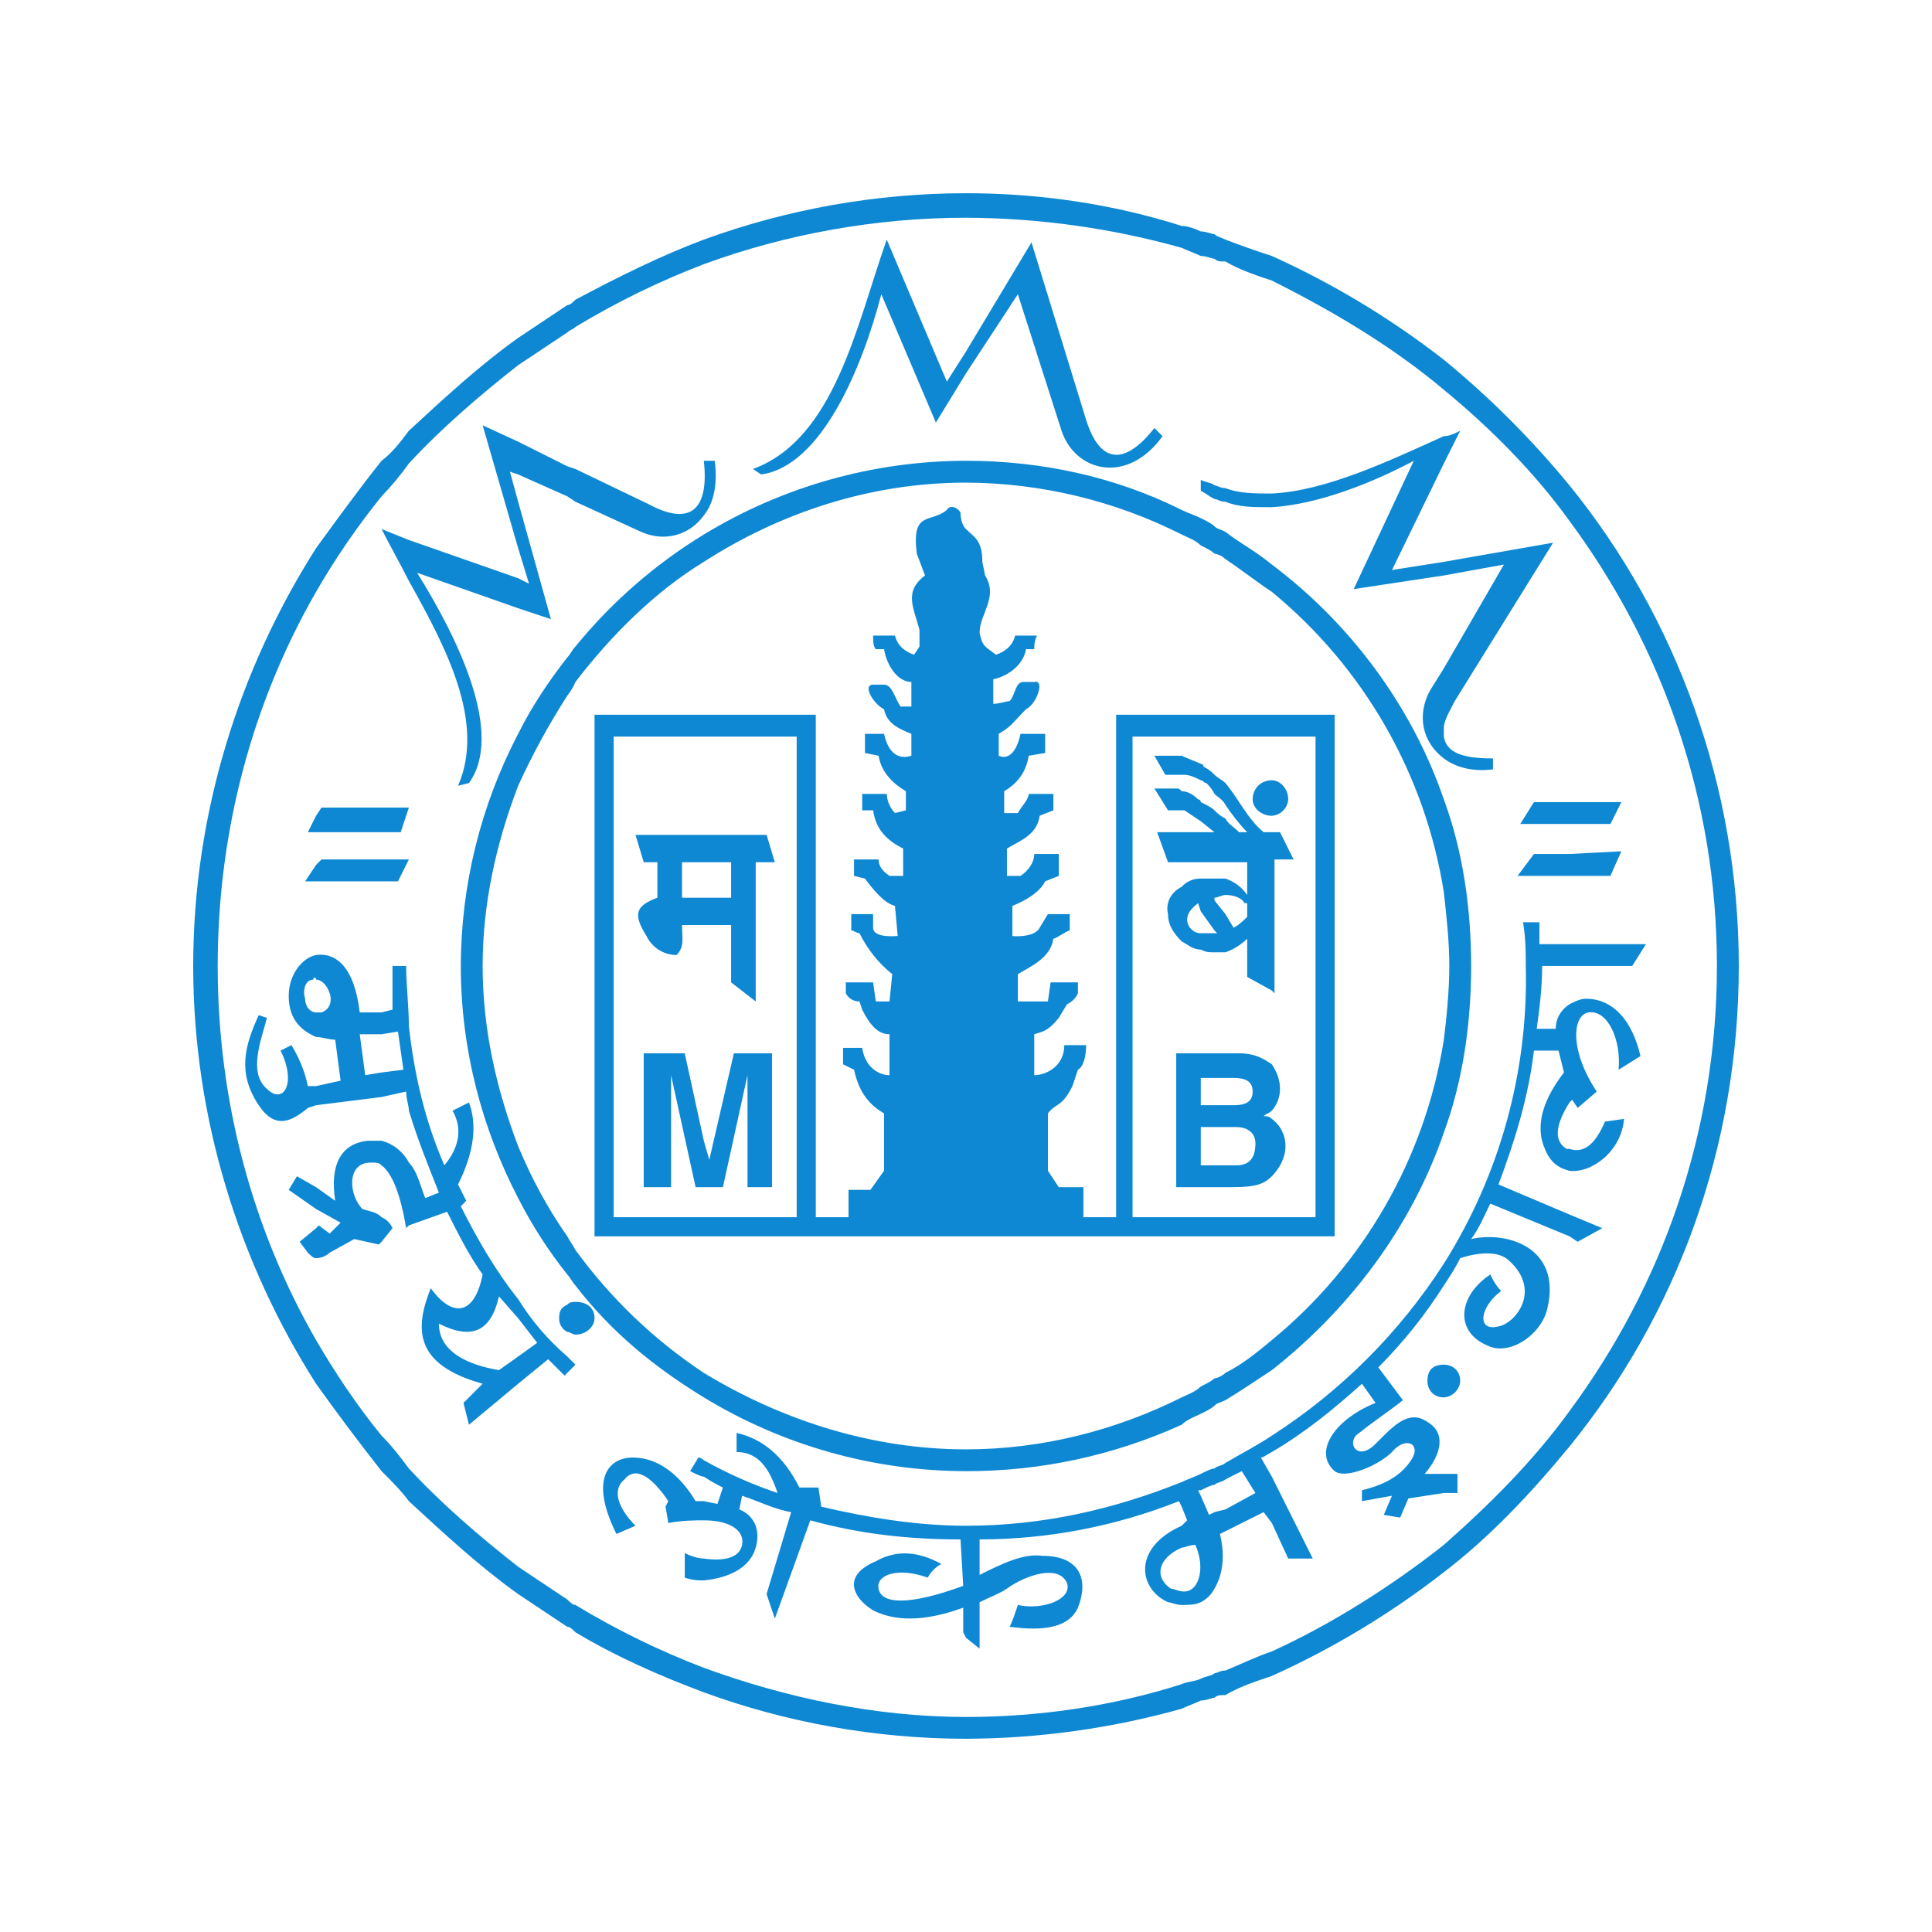
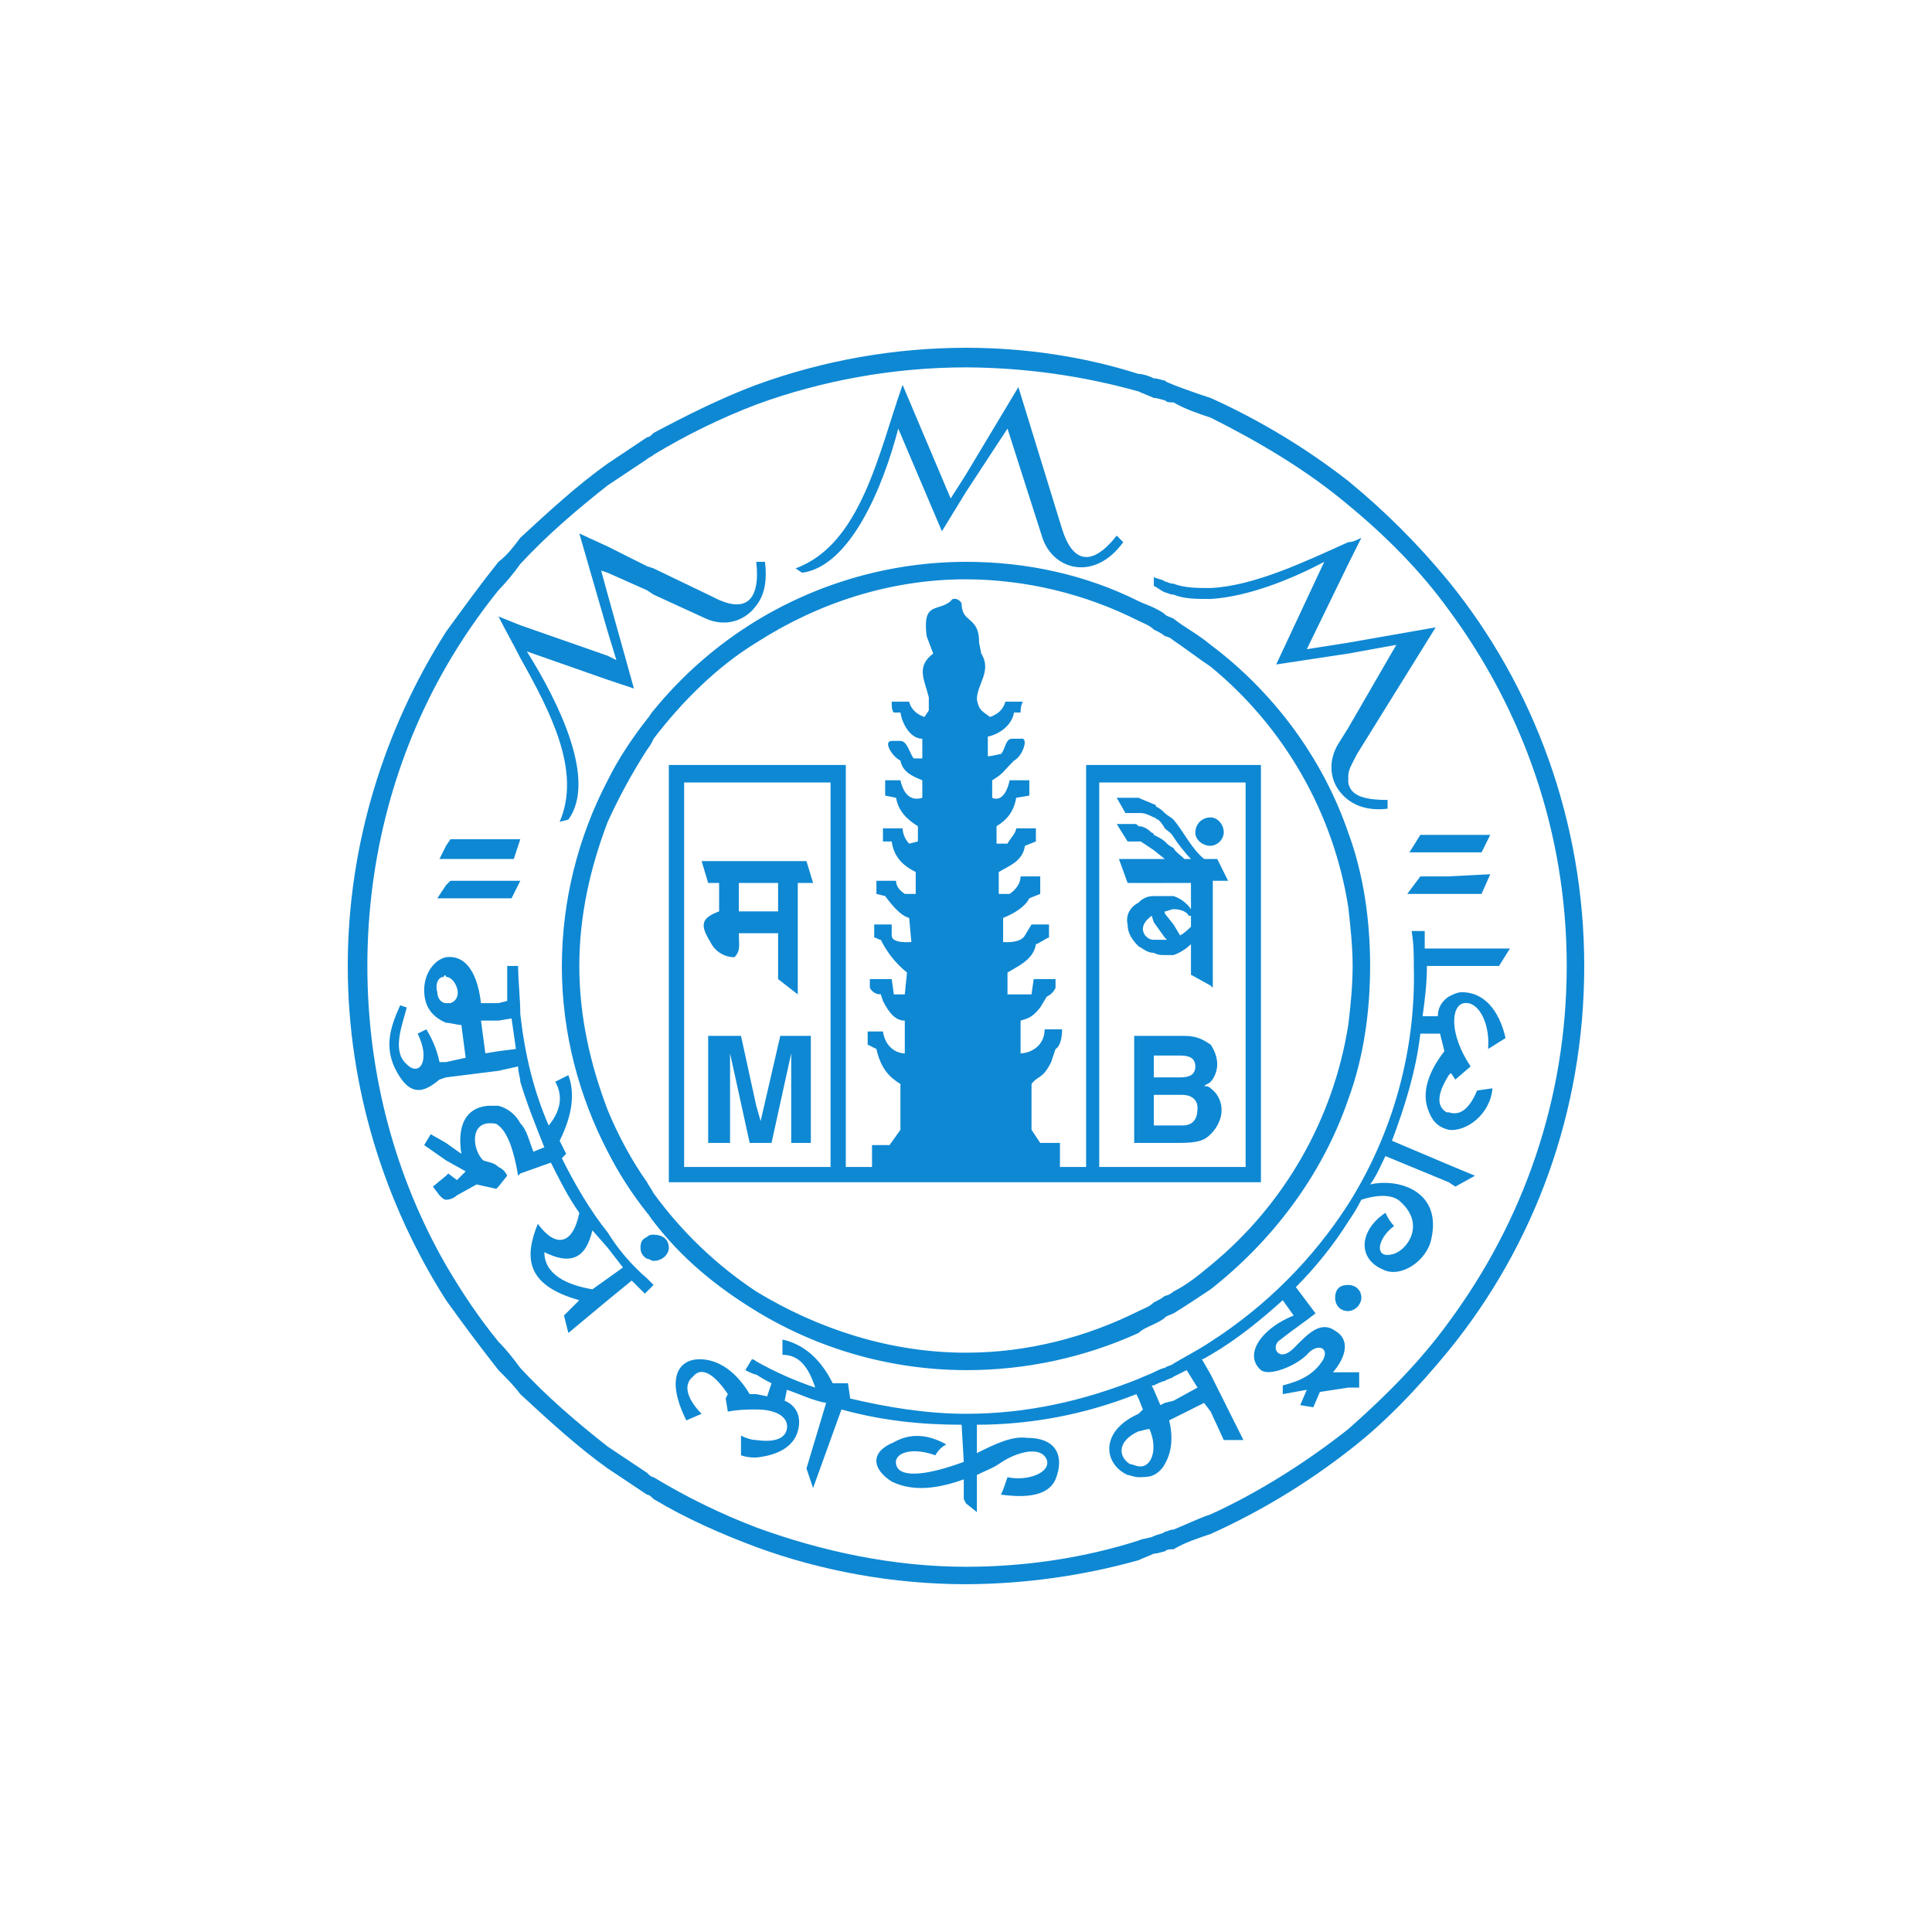
<svg xmlns="http://www.w3.org/2000/svg" width="300" height="300" viewBox="0 0 300 300">
-   <svg x="30" y="30" width="240" height="240" viewBox="0 0 42.819 42.818" preserveAspectRatio="xMidYMid meet">
+   <svg x="54" y="54" width="192" height="192" viewBox="0 0 42.819 42.818" preserveAspectRatio="xMidYMid meet">
    <defs>
      <clipPath id="a">
        <path d="M14.627 780.973h622.346V14.627H14.627Z" />
      </clipPath>
      <clipPath id="b">
        <path d="M0 795.975h651.96V.015H0Z" />
      </clipPath>
    </defs>
    <g clip-path="url(#a)" transform="matrix(1.25 0 0 -1.25 -76.715 940.05)">
      <g clip-path="url(#b)">
        <path d="M0 0c2.36-2.905 3.753-6.657 3.753-10.651 0-4.055-1.393-7.748-3.753-10.652v.786c2.058 2.784 3.268 6.173 3.268 9.866 0 3.691-1.21 7.08-3.268 9.864zm0-16.643.182-.121.545.301L0-16.16Zm0 1.452c.484-.06 1.15.424 1.21 1.15l-.423-.06c-.182-.424-.424-.727-.787-.605Zm0 1.514.061.06.121-.181.423.363C0-12.527.061-11.741.423-11.681c.425.061.727-.605.666-1.27l.485.302c-.182.787-.605 1.271-1.211 1.271-.121 0-.242-.06-.363-.122zm0 3.026h1.392l.303.483H0Zm0 1.996h.908l.242.545L0-8.17Zm0 1.151h.908l.242.484H0ZM-2.784 2.784A20 20 0 0 0 0 0v-.787C-.787.303-1.755 1.271-2.784 2.119zM0-21.303c-.847-1.029-1.755-1.998-2.784-2.785v.606c1.029.908 1.997 1.876 2.784 2.965zM0-7.02v-.484h-1.09l.303.484zm0-1.15v-.485h-1.15l.363.485zm0-1.998v-.483h-.605c0-.485-.061-.969-.121-1.393h.423c0 .242.121.424.303.544v-2.177c-.303-.485-.363-.848-.061-1.029H0v-.485c-.242.061-.424.182-.544.485-.243.544 0 1.15.423 1.694l-.121.485h-.545c-.121-1.029-.423-1.998-.786-2.967L0-16.16v-.483l-1.755.725c-.12-.242-.242-.545-.424-.786.787.182 1.997-.181 1.695-1.513-.121-.605-.848-1.09-1.331-.848-.727.303-.666 1.09.06 1.575.06-.122.122-.243.241-.364-.483-.363-.544-.908-.059-.786.363.06.968.786.241 1.452-.241.242-.726.182-1.089.06-.121-.242-.242-.423-.363-.605v.484a11.8 11.8 0 0 1 1.816 6.598c0 .302 0 .604-.061.968h.363v-.485zm-2.784-12.164h.302v.424h-.302zm0 2.119v.725c.182 0 .363-.121.363-.362a.39.39 0 0 0-.363-.363m0 5.869c.424 1.15.605 2.422.605 3.693S-2.36-8.11-2.784-6.96v-2.058c.06-.545.121-1.089.121-1.633 0-.545-.061-1.151-.121-1.635zm0 8.292v.484c.06-.363.424-.484 1.089-.484v-.242c-.484-.061-.847.06-1.089.242m0 .666v1.331l1.331 2.3-1.331-.242v.302l2.421.424-2.179-3.51c-.121-.243-.242-.424-.242-.605m0 5.871.363.726c-.121-.061-.242-.121-.363-.121Zm-3.812 4.599a18.8 18.8 0 0 0 3.812-2.3v-.665c-1.149.968-2.482 1.754-3.812 2.42zm3.812-29.172a18.8 18.8 0 0 0-3.812-2.299v.544c1.33.606 2.663 1.453 3.812 2.361zm0 25.178V.485l-1.149-2.361 1.149.181v-.302l-1.997-.302L-3.45.545C-4.358.061-5.568-.423-6.596-.484v.303c1.21.06 2.602.726 3.812 1.271m0-5.145v-1.997c-.483.363-.605.969-.302 1.513zm0-2.905c-.726 2.118-2.118 3.934-3.812 5.205v-.605a10.8 10.8 0 0 0 3.812-6.658zm0-5.326v-2.058c-.726-2.119-2.118-3.933-3.812-5.265v.666a10.8 10.8 0 0 1 3.812 6.657m0-4.963a12.7 12.7 0 0 0-3.812-3.812v-.363c.725.423 1.392.967 1.997 1.513l.302-.424c-.907-.364-1.392-1.089-.907-1.513.241-.182.968.121 1.271.424.302.363.666.181.423-.182-.242-.364-.605-.545-1.089-.666v-.241l.666.12-.182-.424.363-.06.181.424.787.121v.424h-.424c.364.423.484.907.06 1.15-.423.301-.785-.122-1.149-.485-.423-.423-.666.061-.363.242.302.243.666.484.969.726l-.545.727a10.6 10.6 0 0 1 1.452 1.815zm0-2.239q-.364 0-.364-.362c0-.182.122-.363.364-.363zm-3.812-3.509.363-.788h.544l-.907 1.815zm0 6.354v.423h.968v10.652h-.968v.485h1.392v-11.56zm0 1.331c.181.182.302.423.302.666a.74.74 0 0 1-.302.605zm0 1.453a.74.74 0 0 1 .181.484q0 .272-.181.544zm0 2.663v3.509h.181l.302-.604h-.424v-2.966zm0 3.873v.787c.181 0 .363-.182.363-.424a.39.39 0 0 0-.363-.363m-1.029 12.77a20 20 0 0 1 1.029-.363v-.545c-.364.121-.726.243-1.029.423Zm1.029-31.834c-.364-.122-.726-.242-1.029-.424v.545c.303.12.665.302 1.029.423zm0 26.206v-.303c-.425 0-.726 0-1.029.121v.302c.303-.12.665-.12 1.029-.12m0-1.574v-.605c-.364.242-.666.484-1.029.726v.605c.303-.242.665-.423 1.029-.726m-1.029-3.328h1.029v-.485h-1.029zm1.029-1.453v-.787c-.243 0-.425.182-.425.363 0 .242.182.424.425.424m0-1.151h-.182c-.364.303-.544.727-.847 1.09v-.483c.121-.183.303-.424.483-.607h-.18c-.122.122-.243.183-.303.303v-.968h.483v-.726a.94.94 0 0 1-.483.363v-.363c.181 0 .363-.061.423-.182h.06v-.303c-.06-.06-.18-.181-.302-.241l-.181.302v-.847c.181.061.363.181.483.302v-.847l.546-.302zm0-5.144v-1.028c-.061-.061-.122-.061-.182-.121.06 0 .121 0 .182-.061v-1.271c-.182-.182-.364-.242-.908-.242h-.121v.484h.242c.303 0 .423.181.423.484 0 .242-.182.364-.423.364h-.242v.484h.181c.242 0 .423.061.423.303 0 .241-.181.302-.423.302h-.181v.545h.303c.362 0 .544-.121.726-.243m-1.029-3.389h1.029v-.423h-1.029zm1.029-2.723v-.666c-.364-.241-.726-.484-1.029-.666v.605c.363.182.665.424 1.029.727m0-2.118v-.363c-.122-.061-.182-.122-.243-.122l.243-.424v-1.027l-.182.241-.847-.424v.484l.665.364-.302.484-.363-.182v.364c.303.181.665.363 1.029.605M-7.867 5.568c.06-.061.12-.061.242-.121v-.485c-.122 0-.182 0-.242.061zm.242-32.379c-.122 0-.182 0-.242-.06v.544c.06 0 .12.061.242.061zm0 26.75v-.302c-.122 0-.182.061-.242.061V0c.06 0 .12-.061.242-.061m0-.968v-.605a.46.46 0 0 1-.242.121v.605c.06-.06.12-.06.242-.121m-.242-4.054h.242v-.485h-.242zm.242-1.514v-.483c-.061.12-.182.18-.242.241v.424c.06-.061.181-.121.242-.182m0-.787v-.968h-.242v.665h.06-.06v.485a.8.8 0 0 1 .242-.182m0-1.331v-.363c-.061 0-.182-.061-.242-.061v.424zm0-.787v-.847h-.242v.423h.06l-.06.061v.666zm-.242-3.086h.242v-.545h-.242zm0-1.15h.242v-.484h-.242zm0-1.332h.242v-.484h-.242zm0-1.15h.242v-.423h-.242zm.242-3.45v-.605c-.122-.06-.182-.06-.242-.121v.606c.06 0 .181.06.242.12m0-1.996v-.364c-.061-.06-.182-.06-.242-.121v.363c.06.061.181.061.242.122m0-1.03v-.484l-.122-.06c.122-.485.061-.907-.12-1.211v1.695zm-.546 28.324c.122 0 .244-.06.304-.06v-.545c-.06 0-.182.061-.304.061zm.304-32.499c-.06 0-.182-.061-.304-.061v.484c.122.061.244.061.304.121zm0 26.871v-.302c-.122.059-.182.121-.304.181v.242c.122-.06.244-.06.304-.121m0-.908v-.605c-.06.061-.182.121-.304.182v.605c.122-.061.244-.121.304-.182m-.304-4.175h.304v-.485h-.304zm.304-1.332v-.424c-.06.121-.122.182-.182.242-.061 0-.061.061-.122.061v.364c.061 0 .061-.062.061-.062a.8.8 0 0 0 .243-.181m0-.787v-.485l-.304.243v.424c.122-.06.244-.121.304-.182m-.304-.485h.304v-.666h-.304zm.304-1.028v-1.15l-.304.424v.726zm0-1.211v-.423c-.122 0-.182 0-.304.061v.362zm-.304-2.662h.304v-.545h-.304zm0-1.15h.304v-.484h-.304zm0-1.332h.304v-.484h-.304zm0-1.15h.304v-.423h-.304zm.304-3.57v-.606c-.06-.061-.182-.121-.304-.181v.605c.122.061.244.122.304.182m0-1.998v-.363c-.06 0-.182-.06-.304-.121v.364c.122.06.244.12.304.12m0-.968v-1.695a.7.7 0 0 0-.304-.302v2.36l.182-.424zM-8.594 5.75c.121 0 .303-.061.423-.122v-.544c-.12.061-.302.121-.423.181zm.423-32.682c-.12-.061-.302-.121-.423-.182v.545c.121.06.303.06.423.121zm0 27.053v-.242.303zm0-.847v-.605c-.12.12-.302.181-.423.242v.544c.121-.06.303-.121.423-.181m-.423-4.357h.423v-.485h-.423zm.423-1.089v-.364c-.12.06-.242.121-.362.121h-.061v.423c.121-.06.303-.121.423-.18m0-.848v-.424l-.362.242h-.061v.423q.181 0 .364-.181s.059 0 .059-.06m-.423-.667h.423v-.666h-.423zm.423-1.028v-.726l-.059.181q-.364-.272-.183-.544c.061-.061.122-.122.242-.122v-.362c-.181 0-.302.12-.423.181v1.21a.55.55 0 0 0 .423.182m-.423-3.873h.423v-2.966h-.423zm0-3.632h.423v-.423h-.423zm.423-3.752v-.605c-.12-.061-.302-.122-.423-.242v.606c.121.06.303.12.423.241m0-1.936v-.364h-.059l.059-.121v-2.36c-.12-.061-.302-.061-.423-.061v.303c.364-.061.545.484.303 1.029-.122 0-.242-.061-.303-.061v.485l.121.12-.121.303v.545c.121.06.303.12.423.182m-5.204 28.383c1.633 0 3.268-.242 4.781-.725v-.485a18 18 0 0 1-4.781.667zm4.781-33.589a18 18 0 0 0-4.781-.665v.483c1.633 0 3.268.243 4.781.727zm0 26.569v-.544a10.7 10.7 0 0 1-4.781 1.15v.484c1.695 0 3.328-.363 4.781-1.09m0-4.538h-1.453V-16.22h-.725v.666h-.546l-.241.363v1.271c.182.243.302.122.544.606l.121.363c.122.06.182.302.182.545h-.484c0-.485-.424-.666-.666-.666v.907c.182.06.303.06.544.363l.182.302a.48.48 0 0 1 .242.243v.242h-.605l-.06-.423h-.666v.605c.302.182.726.363.787.786.061 0 .302.182.363.182v.363h-.484l-.183-.302c-.12-.243-.665-.182-.604-.182v.666c.302.121.604.302.726.544l.302.121v.485h-.544c0-.182-.122-.363-.303-.485h-.302v.606c.302.181.666.303.725.726l.304.121v.363h-.546c0-.121-.181-.302-.241-.424h-.303v.484c.303.182.484.424.544.787l.364.061v.424h-.545c-.12-.545-.363-.545-.484-.485v.485c.303.181.303.242.605.545.243.12.424.665.182.605h-.242c-.181 0-.181-.304-.303-.424-.06 0-.242-.061-.363-.061v.545c.303.06.666.303.726.667h.182c0 .059 0 .18.061.301h-.484c-.061-.242-.243-.363-.424-.424-.242.182-.303.182-.364.485 0 .424.424.787.122 1.271l-.061.302c0 .484-.182.545-.363.727v-15.675h4.781v.423h-1.089v10.652h1.089zm0-.909v-.423h-.363l-.242.423zm0-.787v-.423h-.303l-.302.484h.484c.06 0 .06 0 .121-.061m0-.908v-.665h-.303l-.241.665zm0-1.21v-1.21c-.181.181-.303.363-.303.605-.06.242.061.484.303.605m-.121-3.691h.12v-2.966h-.12zm.121-7.625v-.606a11.5 11.5 0 0 0-4.781-1.029v.483c1.695 0 3.328.425 4.781 1.152m0-1.877v-.545l-.061.122a12 12 0 0 0-4.418-.848v-.786c.484.241.969.483 1.393.422.847 0 1.028-.544.786-1.149-.242-.545-1.029-.485-1.513-.424.061.121.122.303.182.484.545-.12 1.21.121 1.089.485-.182.423-.908.182-1.331-.122-.182-.121-.364-.181-.606-.302v-1.029l-.302.242v2.482c1.695 0 3.268.362 4.781.968m0-.968c-1.089-.485-.968-1.393-.303-1.695.061 0 .182-.061.303-.061v.303c-.061 0-.181.06-.242.06-.363.243-.302.666.242.908zm-4.781 25.539 1.15 1.755.968-3.025C-10.954.303-9.804 0-9.018 1.09l-.181.181c-.666-.848-1.21-.786-1.513.181l-1.211 3.934-1.452-2.42zm0-30.26c-1.998 0-3.995.363-5.81 1.029v.544c1.815-.665 3.812-1.09 5.81-1.09zm-5.81 33.226a17 17 0 0 0 5.81 1.028v-.543c-1.998 0-3.995-.364-5.81-1.03zm5.81-2.481-.424-.666-1.332 3.147c-.665-1.877-1.149-4.418-2.965-5.084l.182-.121c1.331.181 2.239 2.361 2.663 3.994l1.209-2.844.667 1.089zm0-2.421V.061c-2.118 0-4.116-.666-5.81-1.756v.606a11.2 11.2 0 0 0 5.81 1.634m0-1.513c-.061.06-.121.181-.121.363-.06.121-.242.182-.303.06-.363-.302-.786 0-.666-.968l.182-.484c-.484-.363-.242-.726-.122-1.21v-.364l-.12-.182c-.182.061-.363.182-.424.424h-.484c0-.121 0-.242.06-.301h.182c.06-.364.303-.727.606-.727v-.545h-.242c-.122.181-.182.485-.364.485h-.242c-.242 0 0-.425.242-.545.06-.303.303-.424.606-.545v-.485c-.182-.06-.485-.06-.606.485h-.423v-.424l.302-.061c.061-.363.303-.605.605-.787v-.423l-.242-.061a.66.66 0 0 0-.182.424h-.544v-.363h.242c.06-.423.302-.666.666-.847v-.606h-.303c-.181.122-.242.243-.242.364h-.544v-.364l.242-.06c.181-.242.423-.545.665-.605l.061-.666s-.545-.061-.545.182v.302h-.484v-.363c.061 0 .121-.061.182-.061q.272-.544.726-.907l-.061-.605h-.303l-.06.423h-.605v-.242a.33.33 0 0 1 .303-.181l.06-.182c.182-.363.363-.545.605-.545v-.907c-.242 0-.544.181-.605.605h-.424v-.364l.243-.12c.121-.545.363-.787.665-.969v-1.271l-.302-.423h-.485v-.606h-.726v11.137h-2.481v-.485h2.058V-16.22h-2.058v-.423h5.81zm0-20.397v-.483a11.2 11.2 0 0 0-5.81 1.635v.543c1.694-1.029 3.692-1.695 5.81-1.695m0-1.693c-1.09 0-2.178.181-3.208.423l-.061.424h-.423c-.363.726-.847 1.089-1.392 1.21v-.423c.484 0 .727-.364.908-.908a9.6 9.6 0 0 0-1.634.726v-.364c.182-.12.302-.181.423-.241l-.121-.363-.302.061v-.425c.605 0 .907-.242.848-.544-.061-.303-.425-.364-.848-.303v-.484c.605.061 1.029.303 1.15.726.121.424-.061.726-.363.847l.061.303c.362-.12.726-.303 1.088-.363l-.545-1.816.183-.544.786 2.178c1.09-.302 2.178-.423 3.329-.423l.06-1.029c-1.149-.424-1.815-.424-1.876-.061-.061.304.424.485 1.09.243.06.12.18.242.302.302-.545.303-1.029.303-1.453.06-.726-.301-.544-.786-.06-1.088.606-.303 1.331-.182 1.997.06v-.545l.061-.121zm-5.81 7.504v1.029l.121-.423.545 2.36h.846v-2.966h-.544v2.482l-.545-2.482zm0 5.81v.605h.605v.787h-.605v.606h1.391l.183-.606h-.424v-3.086l-.545.423v1.271zm0 9.078c.242.303.302.727.242 1.211h-.242zm0-26.084c-.969.363-1.937.786-2.845 1.331v.605a17.6 17.6 0 0 1 2.845-1.392zM-22.03 4.115c.908.485 1.876.969 2.845 1.332v-.545a17.7 17.7 0 0 1-2.845-1.391Zm2.845-3.57V-.666c-.303-.423-.848-.605-1.393-.363l-1.452.666v.726l1.634-.786c.908-.485 1.332-.122 1.211.968m0-1.634a11.2 11.2 0 0 1-2.845-2.482v-.786c.787 1.028 1.756 1.997 2.845 2.662zm0-3.994v-.485h-1.998V-16.22h1.998v-.423h-2.422v11.56zm0-2.663h-1.514l.182-.606h.303v-.787c-.485-.181-.546-.363-.242-.847a.74.74 0 0 1 .666-.423c.182.181.122.362.122.665h.483v.605h-.483v.787h.483zm0-6.779-.423 1.937h-.909v-2.966h.606v2.482l.544-2.482h.182zm0-5.145v-.543c-1.089.665-2.058 1.451-2.845 2.48v.787a11.1 11.1 0 0 1 2.845-2.724m0-1.936v-.364c-.061 0-.182.062-.303.122l.182.302c.06 0 .121-.06.121-.06m0-.907h-.182c-.363.605-.847.967-1.393.967-.543 0-.966-.484-.362-1.694l.423.182c-.362.362-.544.786-.242 1.028.242.303.605.06.969-.483l-.061-.122.061-.362c.304.059.605.059.787.059zm0-1.272v-.484c-.121 0-.242 0-.423.061v.544c.12-.061.302-.121.423-.121m-2.845 4.963c.242 0 .423.182.423.363 0 .242-.181.363-.423.363zm0-6.597c-.06.06-.12.121-.181.121v.605c.061-.06.121-.121.181-.121zm-.181 29.414c.061 0 .121.06.181.12v-.604c-.06-.061-.12-.061-.181-.122Zm.181-3.632v-.726l-.181.12v.666zm0-3.934v-.786a1.3 1.3 0 0 0-.181-.304v.848c.061.06.121.183.181.242m0-13.375v-.787c-.06.061-.12.182-.181.243v.847c.061-.121.121-.182.181-.303m0-1.15v-.726c-.06 0-.12.06-.181.06v.605c.061.061.121.061.181.061m-.181-1.574v.363l.181-.181zm0-5.628-1.089.726v.606l1.089-.727zM-23.3 3.268l1.089.727v-.606l-1.089-.725Zm1.089-2.845v-.666L-23.3.242v.727zm0-4.236v-.848A16 16 0 0 1-23.3-6.657v1.15c.301.605.665 1.15 1.089 1.694m0-12.83v-.847a10 10 0 0 0-1.089 1.694v1.15q.452-1.09 1.089-1.997m0-1.514v-.605a.33.33 0 0 0-.181.303c0 .182.06.242.181.302m0-1.15a5.5 5.5 0 0 0-1.089 1.272v-.424l.422-.545-.422-.303v-.604l.665.544.363-.363.061.06zM-23.3-2.723v.665l.241-.121-.241.787v1.029l.726-2.602zm0-21.849c-.849.606-1.635 1.332-2.422 2.059v.725c.726-.786 1.573-1.513 2.422-2.178zm-2.422 25.783c.787.726 1.573 1.453 2.422 2.057v-.604c-.849-.667-1.696-1.393-2.422-2.179zM-23.3.969l-.787.362.787-2.723v1.029l-.182.666.182-.061zm0-3.027v-.665l-2.24.786c.908-1.452 1.936-3.57 1.15-4.66l-.242-.06c.605 1.392-.243 3.027-1.09 4.539v.907zm0-3.449a11.15 11.15 0 0 1-1.271-5.144c0-1.876.484-3.632 1.271-5.145v1.15c-.485 1.271-.787 2.602-.787 3.995 0 1.391.302 2.722.787 3.994zm0-12.528v-.424l-.425.484c-.181-.787-.605-.968-1.331-.605 0-.605.605-.908 1.331-1.029l.425.302v-.604l-1.09-.908-.122.484.425.424c-1.514.423-1.514 1.209-1.15 2.118.483-.666.968-.606 1.15.303-.303.423-.545.907-.788 1.391l-.847-.302v1.392c.182-.182.243-.485.363-.787l.303.121c-.242.605-.484 1.211-.666 1.816v1.876c.121-1.089.363-2.118.787-3.087.303.364.423.787.181 1.211l.364.182c.182-.485.121-1.09-.242-1.817l.181-.362-.12-.122c.363-.726.786-1.452 1.271-2.057m-2.422-4.478c-.181.241-.363.423-.605.665v.787c.242-.242.424-.485.605-.727zM-26.327.545c.242.182.424.424.605.666V.485a6.4 6.4 0 0 0-.605-.728zm.605-1.756v-.907c-.181.363-.423.787-.605 1.15zm0-10.772v-1.876c0 .121-.06.242-.06.424l-.545-.121v.544l.484.061-.121.846-.363-.06v.484l.242.061v.969h.303c0-.424.06-.908.06-1.332m0-3.026v-1.392l-.06-.062c-.121.728-.303 1.212-.545 1.393v.545a.96.96 0 0 0 .605-.484m-.605-1.755.242.301a.46.46 0 0 1-.242.243zm0 7.988v.485h.605l-.242-.485zm0 1.089v.546h.605l-.181-.546zm0-14.161a53 53 0 0 0-1.452 1.937v.968c.424-.727.908-1.453 1.452-2.118zm-1.452 20.456c.484.666.968 1.331 1.452 1.937v-.788a16.5 16.5 0 0 1-1.452-2.117zm1.452.424v-6.719h-1.452v.364l.121.182h1.331zm0-7.323v-.485h-1.452v.364l.121.121zm0-3.39v-.484h-.484l.121-.907.363.06v-.544l-1.452-.182v.424l.544.12-.12.908c-.122 0-.303.061-.424.061v.544h.121c.181.061.241.243.181.424-.06.182-.181.303-.302.303v.545c.424.06.847-.242.968-1.272zm0-2.844v-.545c-.06.061-.121.061-.241.061-.545 0-.485-.726-.183-1.029.183-.061.303-.061.424-.182v-.544l-.06-.061-.545.121-.545-.302a.46.46 0 0 0-.302-.122v.665l.06.062.242-.182.242.242-.544.303v.484l.424-.302c-.122.786.12 1.27.725 1.331zm-1.452-5.386c-1.695 2.662-2.723 5.87-2.723 9.26 0 3.388 1.028 6.596 2.723 9.259v-.968c-1.392-2.421-2.18-5.265-2.18-8.291s.788-5.871 2.18-8.292zm0 12.588-.182-.364h.182zm0-1.089-.242-.364h.242zm0-1.997c-.303-.061-.606-.424-.606-.908 0-.424.182-.727.606-.908v.544c-.122 0-.242.122-.242.303-.061.182 0 .424.181.424 0 .06.061.06.061 0zm0-2.905h-.182q-.09.453-.363.908l-.242-.121c.363-.727.06-1.211-.302-.848-.424.363-.122 1.089 0 1.573l-.182.061c-.303-.665-.485-1.271 0-1.997.364-.545.726-.363 1.089-.06l.182.06zm0-2.24-.424.242-.182-.302.606-.424zm0-.909-.364-.301.182-.242c.06-.061.121-.122.182-.122z" style="fill:#0e88d3;fill-opacity:1;fill-rule:evenodd;stroke:none" transform="translate(91.874 745.565)" />
      </g>
    </g>
  </svg>
</svg>
